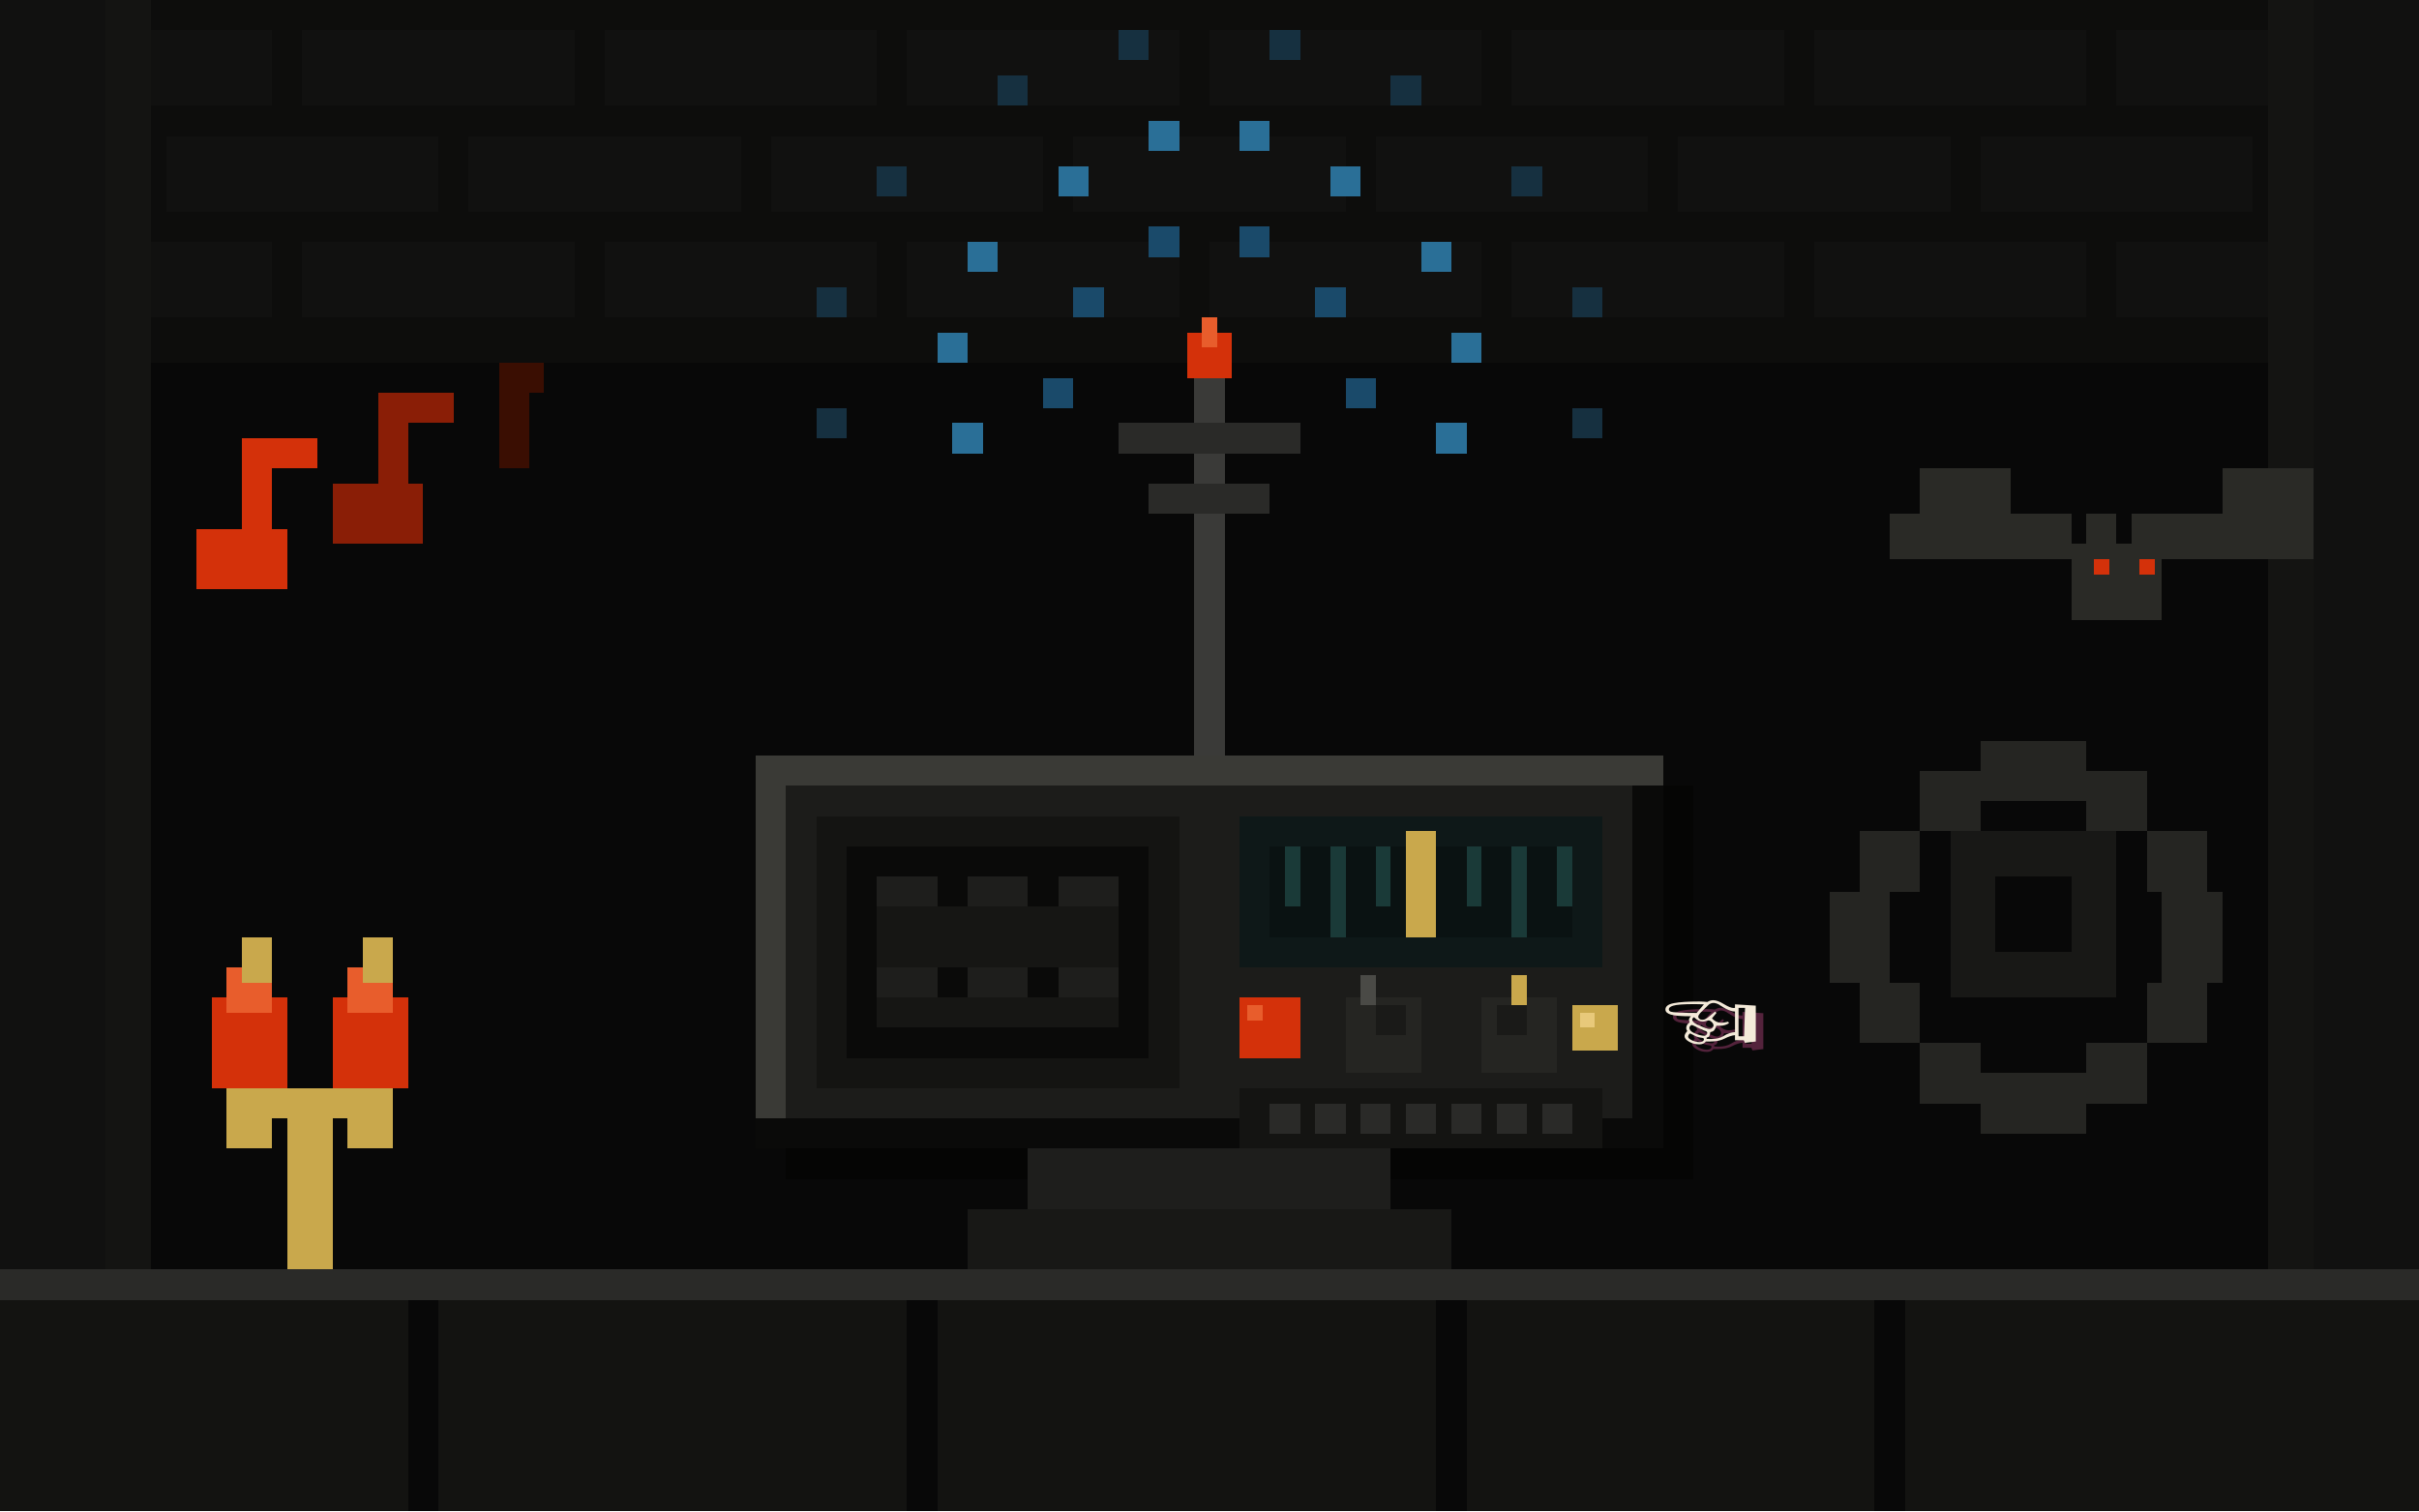
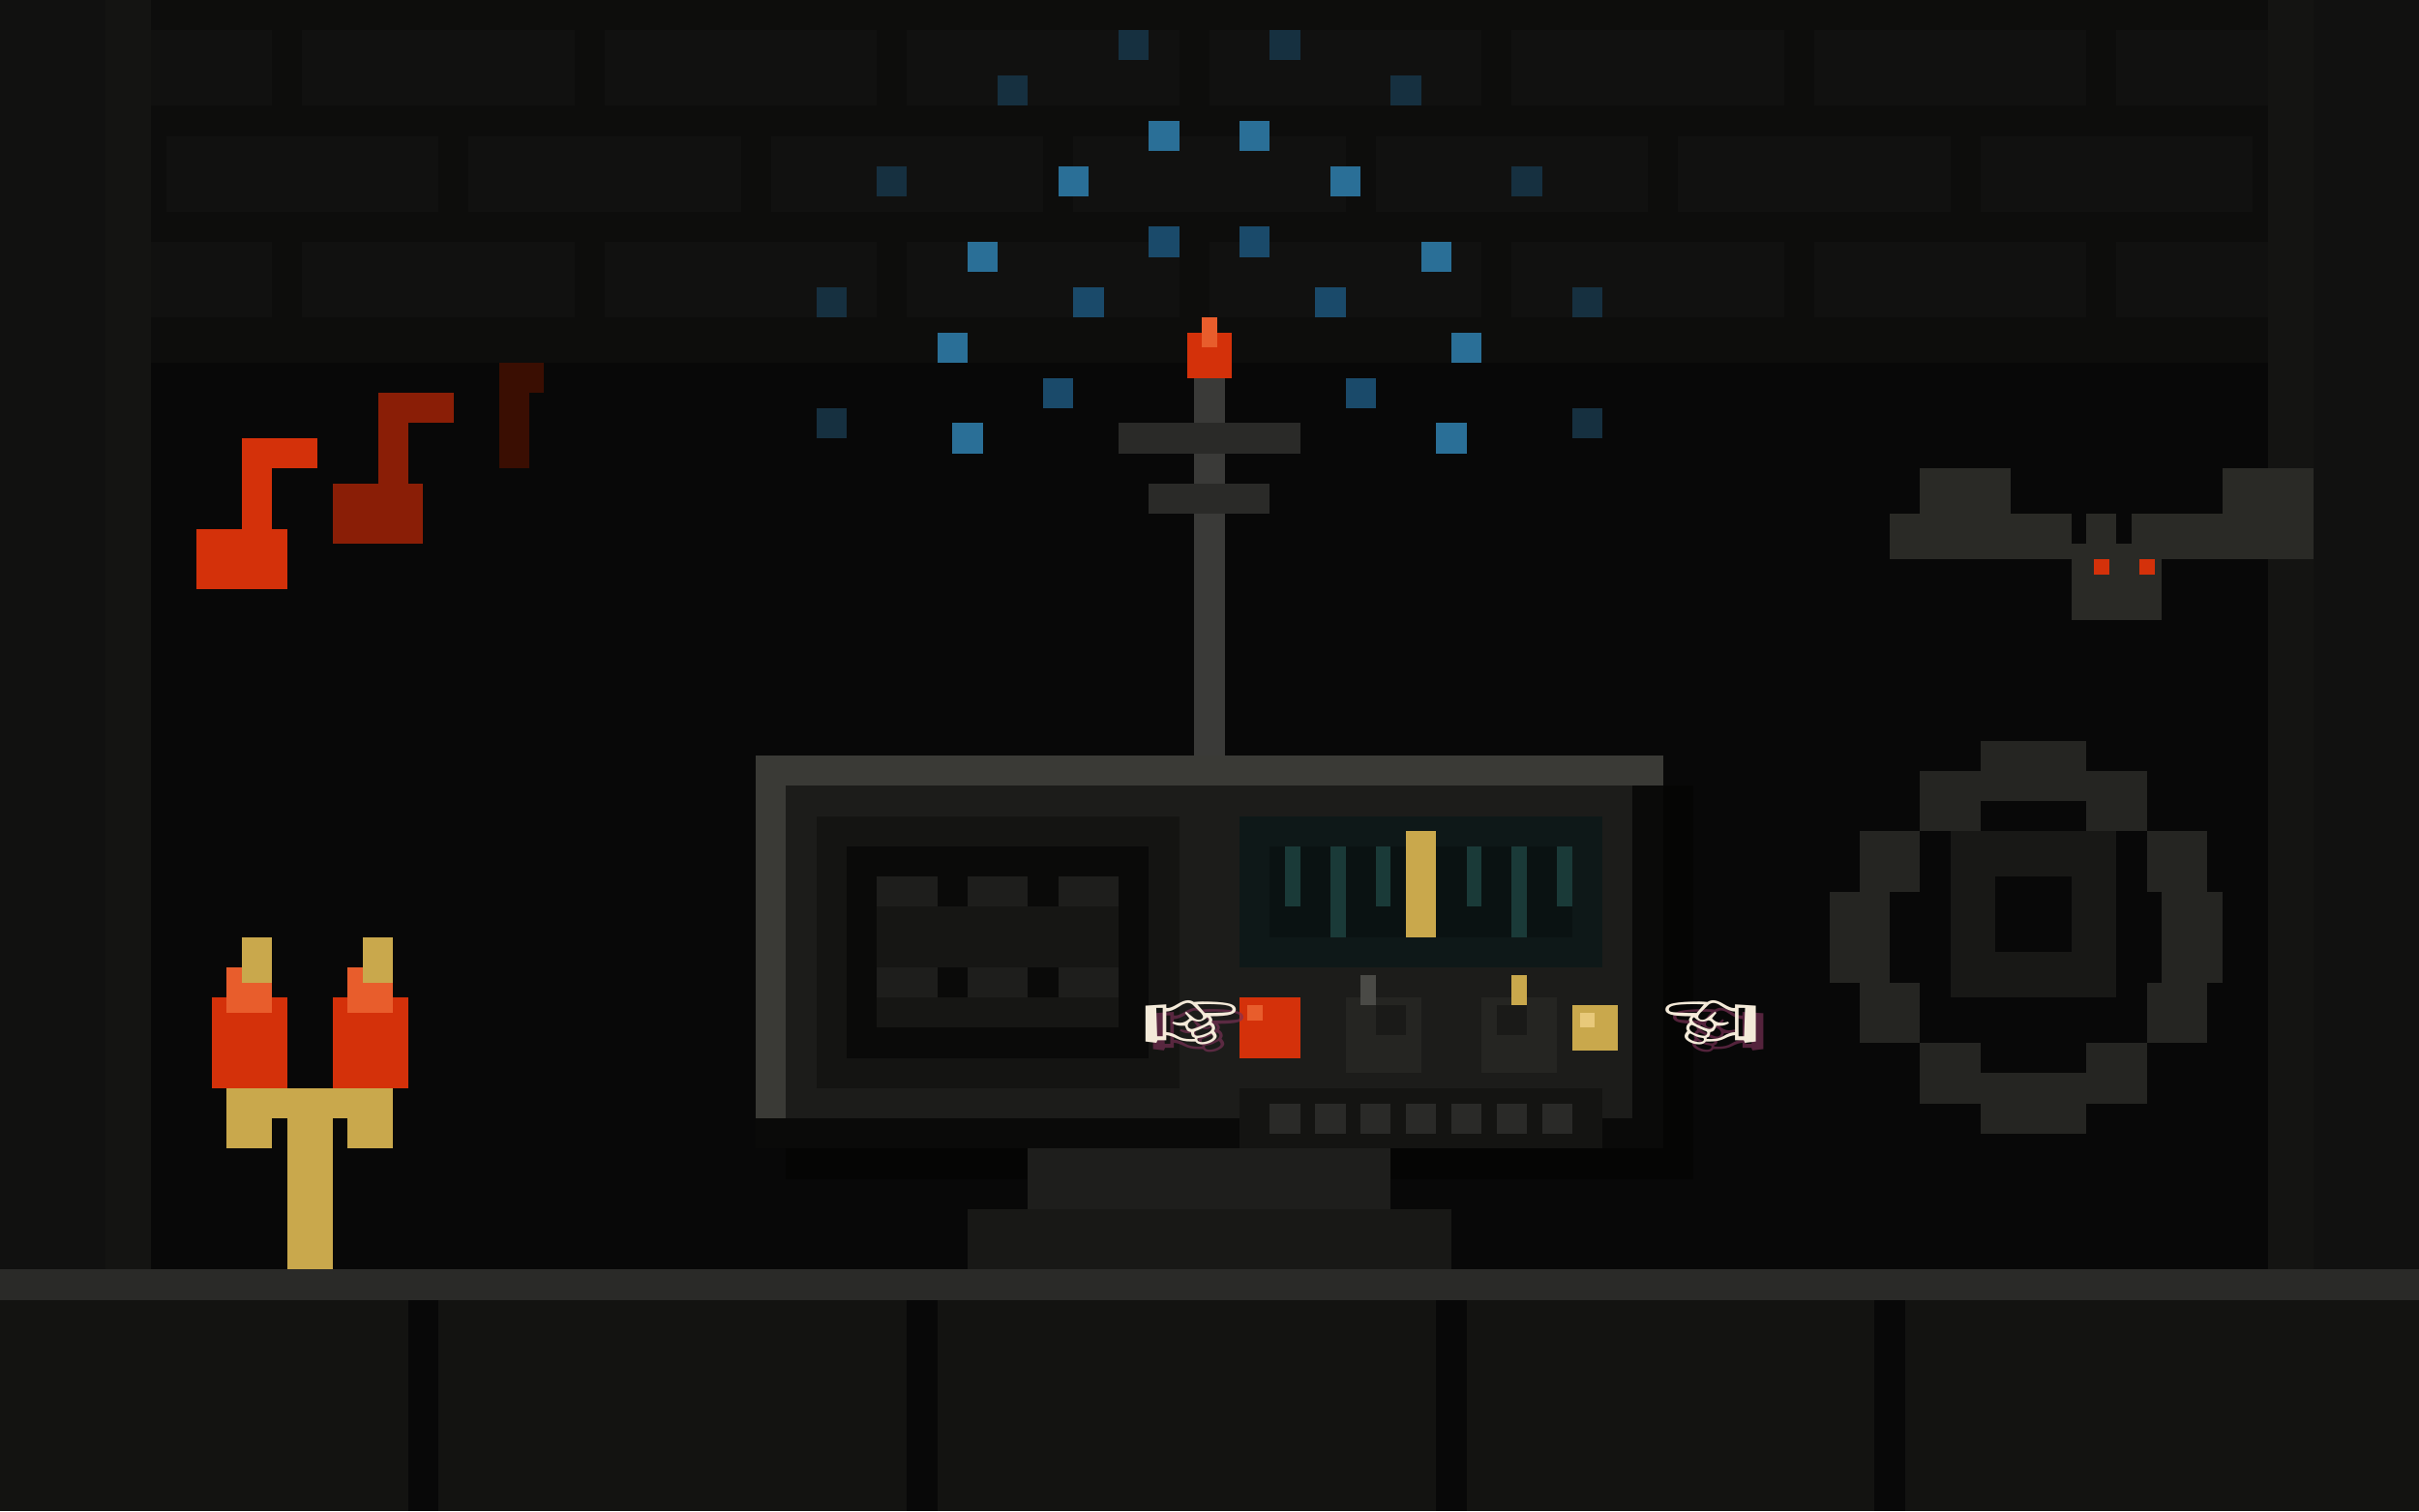
<svg xmlns="http://www.w3.org/2000/svg" viewBox="0 0 320 200" shape-rendering="crispEdges">
  <style>
  /* Signal rings — staggered outward pulse */
  #sig1 {
    animation: signal-pulse 1.8s ease-out infinite;
  }
  #sig2 {
    animation: signal-pulse 1.8s ease-out infinite;
    animation-delay: 0.5s;
  }
  #sig3 {
    animation: signal-pulse 1.8s ease-out infinite;
    animation-delay: 1.0s;
  }
  /* Antenna blink — crisp pixel flash */
  #ant-blink {
    animation: ant-flash 2.2s step-start infinite;
  }
  /* Bat — float + slow drift */
  #bat {
    transform-box: fill-box;
    transform-origin: center;
    animation: bat-drift 2.4s ease-in-out infinite alternate;
  }
  /* Candle flames — two layers, slightly offset timing */
  #flame-base {
    transform-box: fill-box;
    transform-origin: center bottom;
    animation: flicker-a 0.75s ease-in-out infinite alternate;
  }
  #flame-tip {
    transform-box: fill-box;
    transform-origin: center bottom;
    animation: flicker-b 1.05s ease-in-out infinite alternate;
    animation-delay: 0.15s;
  }
  /* Tuning needle — slow sweep across frequency dial */
  #needle {
    transform-box: fill-box;
    transform-origin: center bottom;
    animation: needle-sweep 5.5s ease-in-out infinite alternate;
  }
  /* Power indicator — slow pulse glow */
  #power-led {
    animation: led-pulse 3s ease-in-out infinite alternate;
  }

  @keyframes signal-pulse {
    0%   { opacity: 0.15; }
    15%  { opacity: 1; }
    60%  { opacity: 0.4; }
    100% { opacity: 0.1; }
  }
  @keyframes ant-flash {
    0%,  42% { opacity: 1; }
    45%, 52% { opacity: 0; }
    55%, 100%{ opacity: 1; }
  }
  @keyframes bat-drift {
    0%   { transform: translateY(0px)  rotate(-1.5deg); }
    50%  { transform: translateY(-4px) rotate(0.5deg); }
    100% { transform: translateY(-7px) rotate(2deg); }
  }
  @keyframes flicker-a {
    0%   { transform: scaleY(1)    scaleX(1);    opacity: 1; }
    35%  { transform: scaleY(0.85) scaleX(1.1);  opacity: 0.75; }
    70%  { transform: scaleY(1.08) scaleX(0.92); opacity: 0.95; }
    100% { transform: scaleY(0.9)  scaleX(1.05); opacity: 0.8; }
  }
  @keyframes flicker-b {
    0%   { transform: scaleY(1.1)  scaleX(0.9);  opacity: 0.85; }
    45%  { transform: scaleY(0.8)  scaleX(1.12); opacity: 0.6; }
    100% { transform: scaleY(1.02) scaleX(0.98); opacity: 1; }
  }
  @keyframes needle-sweep {
    0%   { transform: translateX(-10px); }
    100% { transform: translateX(10px); }
  }
  @keyframes led-pulse {
    0%   { opacity: 0.6; }
    100% { opacity: 1; }
  }
  /* Schema dot — amber pulsing indicator, clickable */
  #schema-dot {
    cursor: pointer;
    animation: schema-pulse 1.6s ease-in-out infinite alternate;
  }
  @keyframes schema-pulse {
    0%   { opacity: 0.35; }
    100% { opacity: 1; }
  }
+   #power-led-button {
+     cursor: pointer;
+   }
  #schema-hand {
    transform-box: fill-box;
    transform-origin: center;
    animation: hand-nudge 1.2s ease-in-out infinite alternate;
+   }
+   #read-hand {
+     transform-box: fill-box;
+     transform-origin: center;
+     animation: hand-nudge-read 1.25s ease-in-out infinite alternate;
  }
  @keyframes hand-nudge {
    0%   { transform: translateX(0px); opacity: 0.72; }
    100% { transform: translateX(-3px); opacity: 1; }
+   }
+   @keyframes hand-nudge-read {
+     0%   { transform: translateX(0px); opacity: 0.72; }
+     100% { transform: translateX(3px); opacity: 1; }
  }
</style>
  <rect width="320" height="200" fill="#080808" />
  <rect x="0" y="0" width="320" height="48" fill="#0d0d0c" />
  <g fill="#111110">
    <rect x="0" y="4" width="36" height="10" />
    <rect x="40" y="4" width="36" height="10" />
    <rect x="80" y="4" width="36" height="10" />
    <rect x="120" y="4" width="36" height="10" />
    <rect x="160" y="4" width="36" height="10" />
    <rect x="200" y="4" width="36" height="10" />
    <rect x="240" y="4" width="36" height="10" />
    <rect x="280" y="4" width="40" height="10" />
    <rect x="0" y="18" width="18" height="10" />
    <rect x="22" y="18" width="36" height="10" />
    <rect x="62" y="18" width="36" height="10" />
    <rect x="102" y="18" width="36" height="10" />
    <rect x="142" y="18" width="36" height="10" />
    <rect x="182" y="18" width="36" height="10" />
    <rect x="222" y="18" width="36" height="10" />
    <rect x="262" y="18" width="36" height="10" />
    <rect x="302" y="18" width="18" height="10" />
    <rect x="0" y="32" width="36" height="10" />
    <rect x="40" y="32" width="36" height="10" />
    <rect x="80" y="32" width="36" height="10" />
    <rect x="120" y="32" width="36" height="10" />
    <rect x="160" y="32" width="36" height="10" />
    <rect x="200" y="32" width="36" height="10" />
    <rect x="240" y="32" width="36" height="10" />
    <rect x="280" y="32" width="40" height="10" />
  </g>
  <rect x="0" y="0" width="20" height="200" fill="#141412" />
  <rect x="0" y="0" width="14" height="200" fill="#111110" />
  <rect x="300" y="0" width="20" height="200" fill="#141412" />
  <rect x="306" y="0" width="14" height="200" fill="#111110" />
  <rect x="158" y="48" width="4" height="52" fill="#3a3a38" />
  <rect x="148" y="56" width="24" height="4" fill="#2a2a28" />
  <rect x="152" y="64" width="16" height="4" fill="#2a2a28" />
  <g id="ant-blink">
    <rect x="157" y="44" width="6" height="6" fill="#d4310a" />
    <rect x="159" y="42" width="2" height="4" fill="#e85d2c" />
  </g>
  <g id="sig1" fill="#1a4a6a">
    <rect x="152" y="30" width="4" height="4" />
    <rect x="164" y="30" width="4" height="4" />
    <rect x="142" y="38" width="4" height="4" />
    <rect x="174" y="38" width="4" height="4" />
    <rect x="138" y="50" width="4" height="4" />
    <rect x="178" y="50" width="4" height="4" />
  </g>
  <g id="sig2" fill="#2a6f97">
    <rect x="152" y="16" width="4" height="4" />
    <rect x="164" y="16" width="4" height="4" />
    <rect x="140" y="22" width="4" height="4" />
    <rect x="176" y="22" width="4" height="4" />
    <rect x="128" y="32" width="4" height="4" />
    <rect x="188" y="32" width="4" height="4" />
    <rect x="124" y="44" width="4" height="4" />
    <rect x="192" y="44" width="4" height="4" />
    <rect x="126" y="56" width="4" height="4" />
    <rect x="190" y="56" width="4" height="4" />
  </g>
  <g id="sig3" fill="#163040">
    <rect x="148" y="4" width="4" height="4" />
    <rect x="168" y="4" width="4" height="4" />
    <rect x="132" y="10" width="4" height="4" />
    <rect x="184" y="10" width="4" height="4" />
    <rect x="116" y="22" width="4" height="4" />
    <rect x="200" y="22" width="4" height="4" />
    <rect x="108" y="38" width="4" height="4" />
    <rect x="208" y="38" width="4" height="4" />
    <rect x="108" y="54" width="4" height="4" />
    <rect x="208" y="54" width="4" height="4" />
  </g>
  <rect x="104" y="104" width="120" height="52" fill="#050504" />
  <rect x="100" y="100" width="120" height="52" fill="#1c1c1a" />
  <rect x="100" y="100" width="120" height="4" fill="#3a3a36" />
  <rect x="100" y="100" width="4" height="52" fill="#3a3a36" />
  <rect x="216" y="104" width="4" height="48" fill="#0a0a09" />
  <rect x="100" y="148" width="120" height="4" fill="#0a0a09" />
  <rect x="108" y="108" width="48" height="36" fill="#141412" />
  <rect x="112" y="112" width="40" height="28" fill="#0a0a09" />
  <g fill="#1e1e1c">
    <rect x="116" y="116" width="8" height="8" />
    <rect x="128" y="116" width="8" height="8" />
    <rect x="140" y="116" width="8" height="8" />
    <rect x="116" y="128" width="8" height="8" />
    <rect x="128" y="128" width="8" height="8" />
    <rect x="140" y="128" width="8" height="8" />
    <rect x="116" y="124" width="32" height="4" fill="#161614" />
    <rect x="116" y="120" width="32" height="4" fill="#161614" />
    <rect x="116" y="132" width="32" height="4" fill="#161614" />
  </g>
  <rect x="164" y="108" width="48" height="20" fill="#0e1818" />
  <rect x="168" y="112" width="40" height="12" fill="#0a1212" />
  <g fill="#1a3a38">
    <rect x="170" y="112" width="2" height="8" />
    <rect x="176" y="112" width="2" height="12" />
    <rect x="182" y="112" width="2" height="8" />
    <rect x="188" y="112" width="2" height="12" />
    <rect x="194" y="112" width="2" height="8" />
    <rect x="200" y="112" width="2" height="12" />
    <rect x="206" y="112" width="2" height="8" />
  </g>
  <rect id="needle" x="186" y="110" width="4" height="14" fill="#c9a84c" />
-   <g id="power-led">
-     <rect x="164" y="132" width="8" height="8" fill="#d4310a" />
-     <rect x="165" y="133" width="2" height="2" fill="#e85d2c" />
+   <g id="power-led-button">
+     <rect x="152" y="126" width="26" height="22" fill="transparent" pointer-events="all" />
+     <g id="power-led">
+       <rect x="164" y="132" width="8" height="8" fill="#d4310a" />
+       <rect x="165" y="133" width="2" height="2" fill="#e85d2c" />
+     </g>
+   </g>
+   <g id="read-hand" aria-hidden="true">
+     <text x="152" y="141" fill="#7c3158" opacity="0.65" font-size="16" font-family="Georgia, serif">☞</text>
+     <text x="151" y="140" fill="#f4ead9" font-size="16" font-family="Georgia, serif">☞</text>
  </g>
  <rect x="178" y="132" width="10" height="10" fill="#252522" />
  <rect x="180" y="129" width="2" height="4" fill="#4a4a46" />
  <rect x="182" y="133" width="4" height="4" fill="#1a1a18" />
  <rect x="196" y="132" width="10" height="10" fill="#252522" />
  <rect x="200" y="129" width="2" height="4" fill="#c9a84c" />
  <rect x="198" y="133" width="4" height="4" fill="#1a1a18" />
  <g id="schema-dot" style="cursor:pointer">
    <rect x="208" y="133" width="6" height="6" fill="#c9a84c" />
    <rect x="209" y="134" width="2" height="2" fill="#e8c97a" />
  </g>
  <g id="schema-hand" aria-hidden="true">
    <text x="221" y="141" fill="#7c3158" opacity="0.65" font-size="16" font-family="Georgia, serif">☜</text>
    <text x="220" y="140" fill="#f4ead9" font-size="16" font-family="Georgia, serif">☜</text>
  </g>
  <rect x="164" y="144" width="48" height="8" fill="#141412" />
  <g fill="#2a2a28">
    <rect x="168" y="146" width="4" height="4" />
    <rect x="174" y="146" width="4" height="4" />
    <rect x="180" y="146" width="4" height="4" />
    <rect x="186" y="146" width="4" height="4" />
    <rect x="192" y="146" width="4" height="4" />
    <rect x="198" y="146" width="4" height="4" />
    <rect x="204" y="146" width="4" height="4" />
  </g>
  <rect x="136" y="152" width="48" height="8" fill="#1e1e1c" />
  <rect x="128" y="160" width="64" height="8" fill="#181816" />
  <rect x="0" y="168" width="320" height="4" fill="#2a2a28" />
  <g fill="#131311">
    <rect x="0" y="172" width="54" height="28" />
    <rect x="58" y="172" width="62" height="28" />
    <rect x="124" y="172" width="66" height="28" />
    <rect x="194" y="172" width="54" height="28" />
    <rect x="252" y="172" width="68" height="28" />
  </g>
  <g fill="#080808">
    <rect x="54" y="172" width="4" height="28" />
    <rect x="120" y="172" width="4" height="28" />
    <rect x="190" y="172" width="4" height="28" />
    <rect x="248" y="172" width="4" height="28" />
  </g>
  <g fill="#d4310a">
    <rect x="32" y="58" width="10" height="4" />
    <rect x="32" y="62" width="4" height="14" />
    <rect x="26" y="70" width="12" height="8" />
  </g>
  <g fill="#8a1e06">
    <rect x="50" y="52" width="10" height="4" />
    <rect x="50" y="56" width="4" height="14" />
    <rect x="44" y="64" width="12" height="8" />
  </g>
  <g fill="#3a0e02">
    <rect x="66" y="48" width="6" height="4" />
    <rect x="66" y="52" width="4" height="10" />
  </g>
  <g fill="#252522">
    <rect x="246" y="110" width="8" height="8" />
    <rect x="254" y="102" width="8" height="8" />
    <rect x="262" y="98" width="14" height="8" />
    <rect x="276" y="102" width="8" height="8" />
    <rect x="284" y="110" width="8" height="8" />
    <rect x="286" y="118" width="8" height="12" />
    <rect x="284" y="130" width="8" height="8" />
    <rect x="276" y="138" width="8" height="8" />
    <rect x="262" y="142" width="14" height="8" />
    <rect x="254" y="138" width="8" height="8" />
    <rect x="246" y="130" width="8" height="8" />
    <rect x="242" y="118" width="8" height="12" />
    <rect x="258" y="110" width="22" height="22" fill="#181816" />
    <rect x="264" y="116" width="10" height="10" fill="#080808" />
  </g>
  <g fill="#c9a84c">
    <rect x="38" y="148" width="6" height="20" />
    <rect x="30" y="144" width="6" height="8" />
    <rect x="46" y="144" width="6" height="8" />
    <rect x="30" y="144" width="22" height="4" />
  </g>
  <g id="flame-base" fill="#d4310a">
    <rect x="28" y="132" width="10" height="12" />
    <rect x="44" y="132" width="10" height="12" />
  </g>
  <g id="flame-tip">
    <g fill="#e85d2c">
      <rect x="30" y="128" width="6" height="6" />
      <rect x="46" y="128" width="6" height="6" />
    </g>
    <g fill="#c9a84c">
      <rect x="32" y="124" width="4" height="6" />
      <rect x="48" y="124" width="4" height="6" />
    </g>
  </g>
  <g id="bat" fill="#2a2a26">
    <rect x="274" y="72" width="12" height="10" />
    <rect x="258" y="68" width="16" height="6" />
    <rect x="254" y="62" width="12" height="8" />
    <rect x="250" y="68" width="8" height="6" />
    <rect x="286" y="68" width="16" height="6" />
    <rect x="294" y="62" width="12" height="8" />
    <rect x="298" y="68" width="8" height="6" />
    <rect x="276" y="68" width="4" height="4" />
    <rect x="282" y="68" width="4" height="4" />
    <rect x="277" y="74" width="2" height="2" fill="#d4310a" />
    <rect x="283" y="74" width="2" height="2" fill="#d4310a" />
  </g>
</svg>
